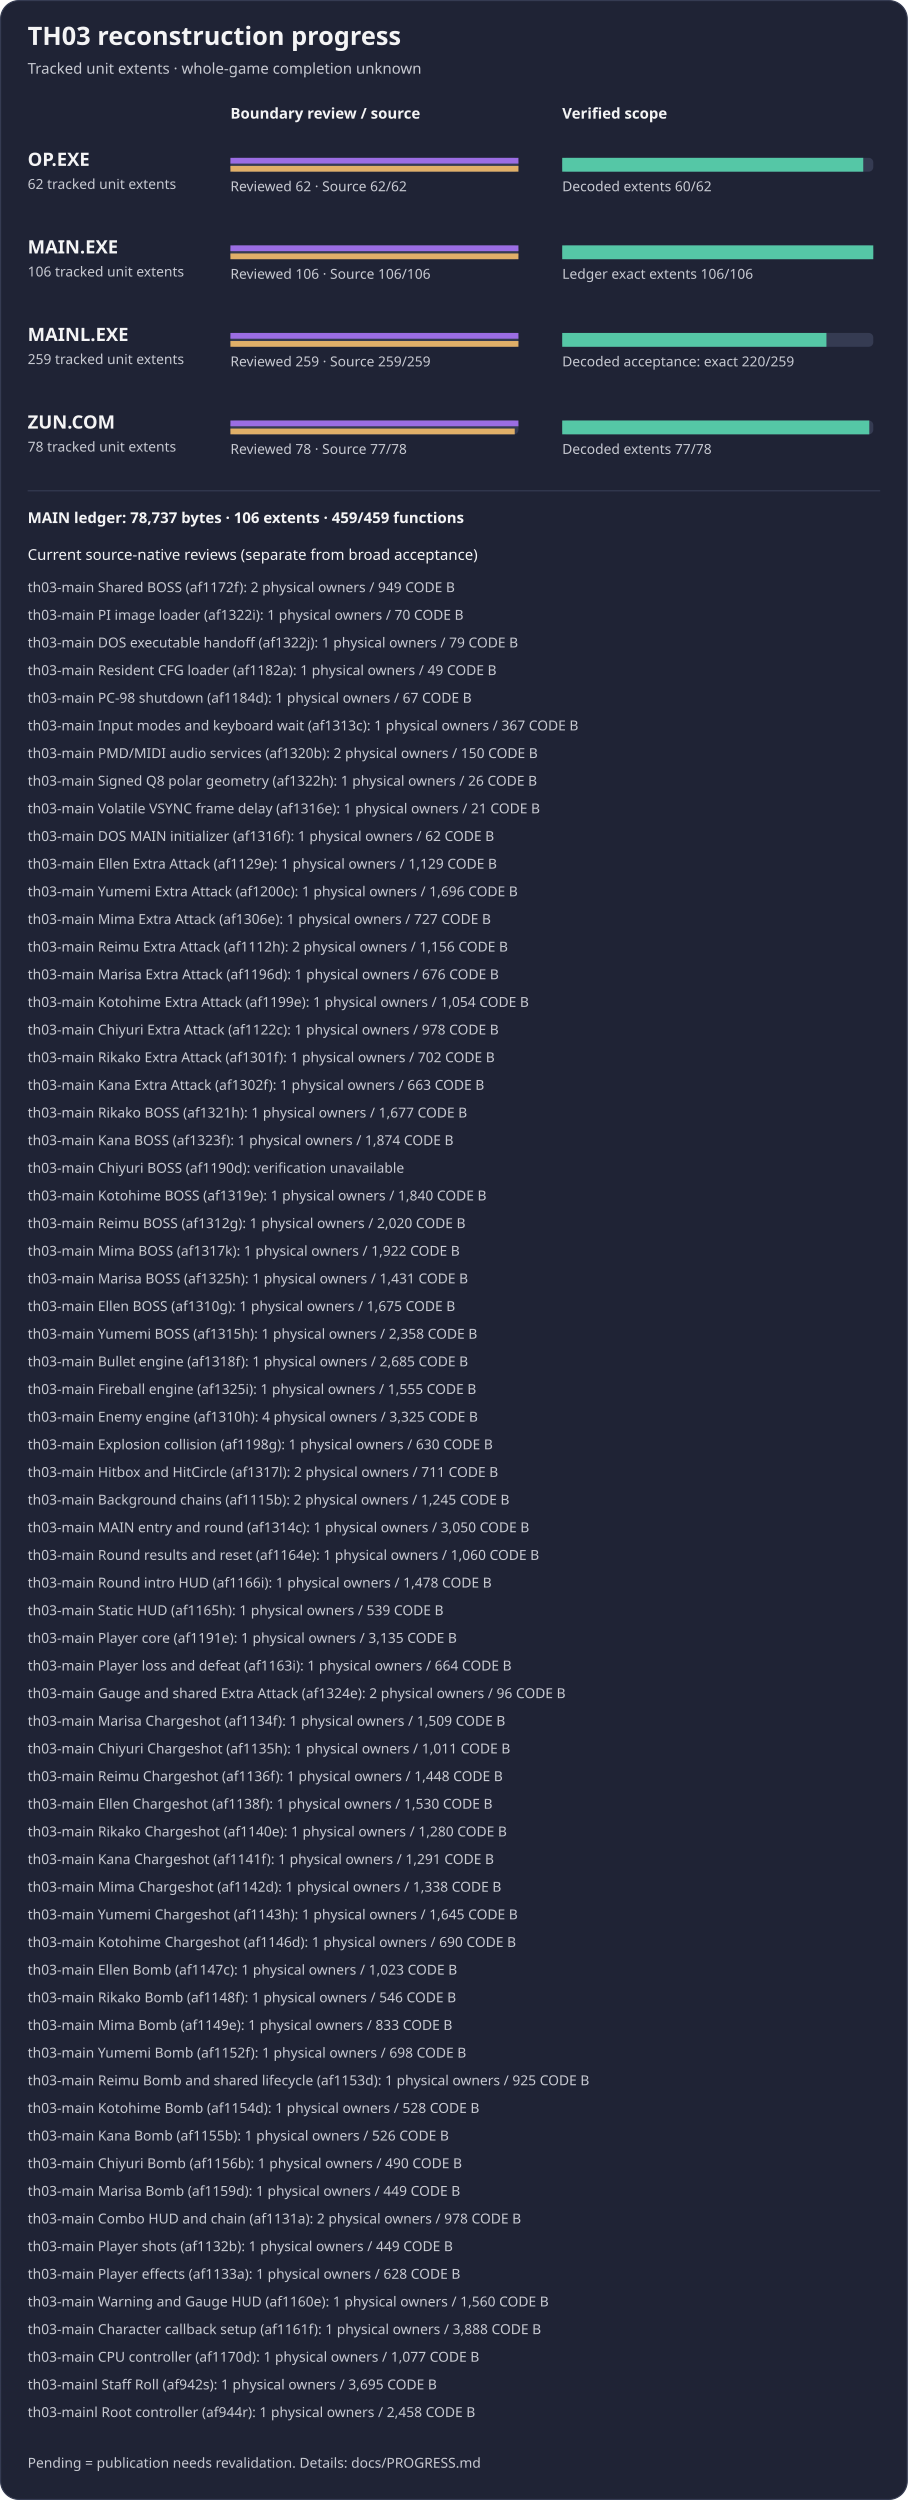
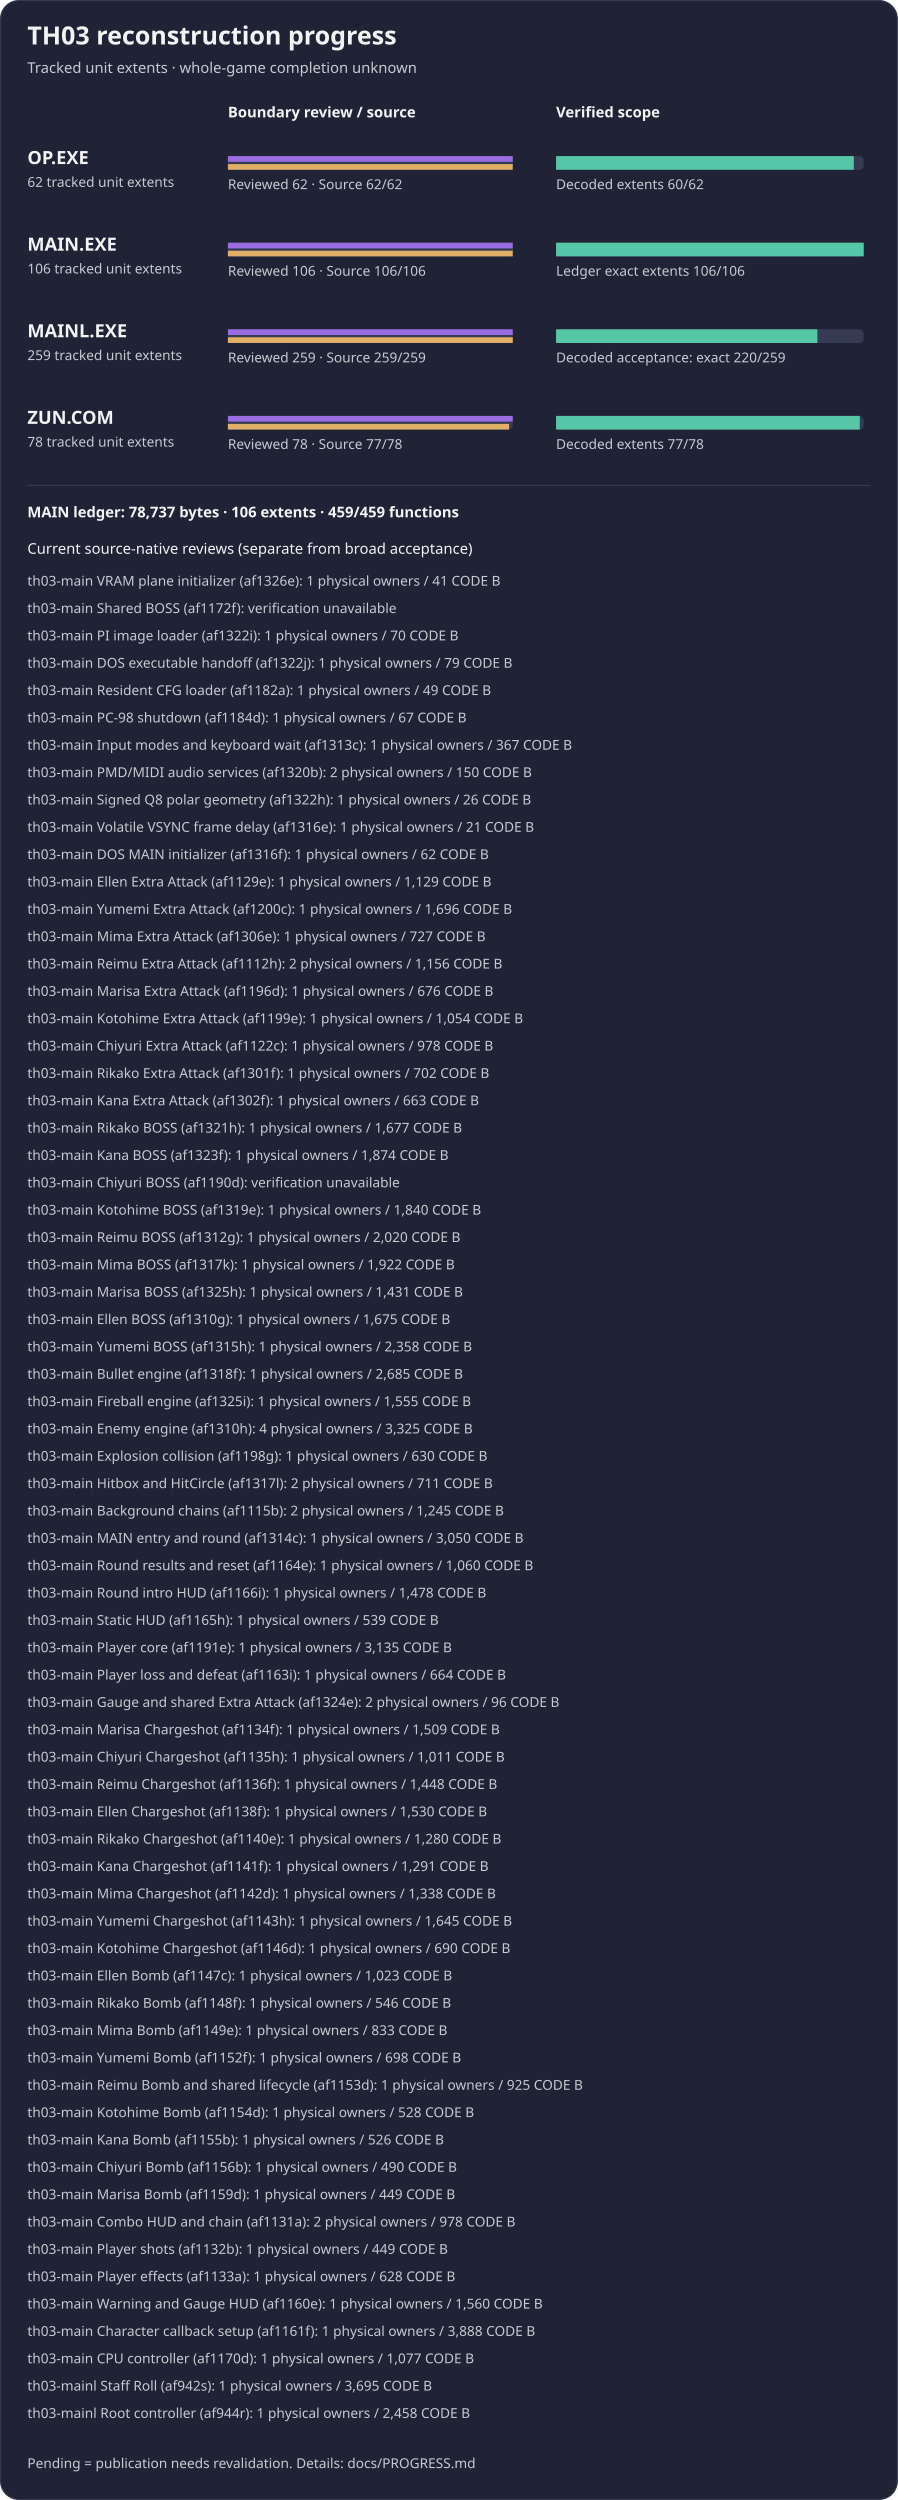
- <svg xmlns="http://www.w3.org/2000/svg" width="788" height="2170" viewBox="0 0 788 2170" role="img" aria-label="TH03 reviewed subset reconstruction progress">
-   <rect x="0.5" y="0.5" width="787" height="2169" rx="16" fill="#1f2335" stroke="#353b52" />
+ <svg xmlns="http://www.w3.org/2000/svg" width="788" height="2194" viewBox="0 0 788 2194" role="img" aria-label="TH03 reviewed subset reconstruction progress">
+   <rect x="0.5" y="0.5" width="787" height="2193" rx="16" fill="#1f2335" stroke="#353b52" />
  <text x="24" y="39" fill="#f4f4f5" font-family="sans-serif" font-size="22" font-weight="600">TH03 reconstruction progress</text>
  <text x="24" y="64" fill="#c8cad2" font-family="sans-serif" font-size="13">Tracked unit extents · whole-game completion unknown</text>
  <text x="200" y="103" fill="#f4f4f5" font-family="sans-serif" font-size="13" font-weight="600">Boundary review / source</text>
  <text x="488" y="103" fill="#f4f4f5" font-family="sans-serif" font-size="13" font-weight="600">Verified scope</text>
  <g aria-label="OP.EXE bars count tracked unit extents, not functions; source-present is not exact">
    <text x="24" y="144" fill="#f4f4f5" font-family="sans-serif" font-size="16" font-weight="600">OP.EXE</text>
    <text x="24" y="164" fill="#c8cad2" font-family="sans-serif" font-size="12">62 tracked unit extents</text>
    <rect x="200" y="137" width="250" height="12" rx="4" fill="#353b52" />
    <rect x="488" y="137" width="270" height="12" rx="4" fill="#353b52" />
    <rect x="200" y="137" width="250.00" height="5" fill="#9b6de3" />
    <rect x="200" y="144" width="250.00" height="5" fill="#e0af68" />
    <rect x="488" y="137" width="261.29" height="12" fill="#55c7a6" />
    <text x="200" y="166" fill="#c8cad2" font-family="sans-serif" font-size="12">Reviewed 62 · Source 62/62</text>
    <text x="488" y="166" fill="#c8cad2" font-family="sans-serif" font-size="12">Decoded extents 60/62</text>
  </g>
  <g aria-label="MAIN.EXE bars count tracked unit extents, not functions; source-present is not exact">
    <text x="24" y="220" fill="#f4f4f5" font-family="sans-serif" font-size="16" font-weight="600">MAIN.EXE</text>
    <text x="24" y="240" fill="#c8cad2" font-family="sans-serif" font-size="12">106 tracked unit extents</text>
    <rect x="200" y="213" width="250" height="12" rx="4" fill="#353b52" />
    <rect x="488" y="213" width="270" height="12" rx="4" fill="#353b52" />
    <rect x="200" y="213" width="250.00" height="5" fill="#9b6de3" />
    <rect x="200" y="220" width="250.00" height="5" fill="#e0af68" />
    <rect x="488" y="213" width="270.00" height="12" fill="#55c7a6" />
    <text x="200" y="242" fill="#c8cad2" font-family="sans-serif" font-size="12">Reviewed 106 · Source 106/106</text>
    <text x="488" y="242" fill="#c8cad2" font-family="sans-serif" font-size="12">Ledger exact extents 106/106</text>
  </g>
  <g aria-label="MAINL bars count tracked unit extents, not functions; source-present is not exact">
    <text x="24" y="296" fill="#f4f4f5" font-family="sans-serif" font-size="16" font-weight="600">MAINL.EXE</text>
    <text x="24" y="316" fill="#c8cad2" font-family="sans-serif" font-size="12">259 tracked unit extents</text>
    <rect x="200" y="289" width="250" height="12" rx="4" fill="#353b52" />
    <rect x="488" y="289" width="270" height="12" rx="4" fill="#353b52" />
    <rect x="200" y="289" width="250.00" height="5" fill="#9b6de3" />
    <rect x="200" y="296" width="250.00" height="5" fill="#e0af68" />
    <rect x="488" y="289" width="229.34" height="12" fill="#55c7a6" />
    <text x="200" y="318" fill="#c8cad2" font-family="sans-serif" font-size="12">Reviewed 259 · Source 259/259</text>
    <text x="488" y="318" fill="#c8cad2" font-family="sans-serif" font-size="12">Decoded acceptance: exact 220/259</text>
  </g>
  <g aria-label="ZUN.COM bars count tracked unit extents, not functions; source-present is not exact">
    <text x="24" y="372" fill="#f4f4f5" font-family="sans-serif" font-size="16" font-weight="600">ZUN.COM</text>
    <text x="24" y="392" fill="#c8cad2" font-family="sans-serif" font-size="12">78 tracked unit extents</text>
    <rect x="200" y="365" width="250" height="12" rx="4" fill="#353b52" />
    <rect x="488" y="365" width="270" height="12" rx="4" fill="#353b52" />
    <rect x="200" y="365" width="250.00" height="5" fill="#9b6de3" />
    <rect x="200" y="372" width="246.79" height="5" fill="#e0af68" />
    <rect x="488" y="365" width="266.54" height="12" fill="#55c7a6" />
    <text x="200" y="394" fill="#c8cad2" font-family="sans-serif" font-size="12">Reviewed 78 · Source 77/78</text>
    <text x="488" y="394" fill="#c8cad2" font-family="sans-serif" font-size="12">Decoded extents 77/78</text>
  </g>
  <path d="M24 426 H764" stroke="#353b52" />
  <text x="24" y="454" fill="#f4f4f5" font-family="sans-serif" font-size="13" font-weight="600">MAIN ledger: 78,737 bytes · 106 extents · 459/459 functions</text>
  <text x="24" y="486" fill="#f4f4f5" font-family="sans-serif" font-size="13">Current source-native reviews (separate from broad acceptance)</text>
-   <text x="24" y="514" fill="#c8cad2" font-family="sans-serif" font-size="12">th03-main Shared BOSS (af1172f): 2 physical owners / 949 CODE B</text>
-   <text x="24" y="538" fill="#c8cad2" font-family="sans-serif" font-size="12">th03-main PI image loader (af1322i): 1 physical owners / 70 CODE B</text>
-   <text x="24" y="562" fill="#c8cad2" font-family="sans-serif" font-size="12">th03-main DOS executable handoff (af1322j): 1 physical owners / 79 CODE B</text>
-   <text x="24" y="586" fill="#c8cad2" font-family="sans-serif" font-size="12">th03-main Resident CFG loader (af1182a): 1 physical owners / 49 CODE B</text>
-   <text x="24" y="610" fill="#c8cad2" font-family="sans-serif" font-size="12">th03-main PC-98 shutdown (af1184d): 1 physical owners / 67 CODE B</text>
-   <text x="24" y="634" fill="#c8cad2" font-family="sans-serif" font-size="12">th03-main Input modes and keyboard wait (af1313c): 1 physical owners / 367 CODE B</text>
-   <text x="24" y="658" fill="#c8cad2" font-family="sans-serif" font-size="12">th03-main PMD/MIDI audio services (af1320b): 2 physical owners / 150 CODE B</text>
-   <text x="24" y="682" fill="#c8cad2" font-family="sans-serif" font-size="12">th03-main Signed Q8 polar geometry (af1322h): 1 physical owners / 26 CODE B</text>
-   <text x="24" y="706" fill="#c8cad2" font-family="sans-serif" font-size="12">th03-main Volatile VSYNC frame delay (af1316e): 1 physical owners / 21 CODE B</text>
-   <text x="24" y="730" fill="#c8cad2" font-family="sans-serif" font-size="12">th03-main DOS MAIN initializer (af1316f): 1 physical owners / 62 CODE B</text>
-   <text x="24" y="754" fill="#c8cad2" font-family="sans-serif" font-size="12">th03-main Ellen Extra Attack (af1129e): 1 physical owners / 1,129 CODE B</text>
-   <text x="24" y="778" fill="#c8cad2" font-family="sans-serif" font-size="12">th03-main Yumemi Extra Attack (af1200c): 1 physical owners / 1,696 CODE B</text>
-   <text x="24" y="802" fill="#c8cad2" font-family="sans-serif" font-size="12">th03-main Mima Extra Attack (af1306e): 1 physical owners / 727 CODE B</text>
-   <text x="24" y="826" fill="#c8cad2" font-family="sans-serif" font-size="12">th03-main Reimu Extra Attack (af1112h): 2 physical owners / 1,156 CODE B</text>
-   <text x="24" y="850" fill="#c8cad2" font-family="sans-serif" font-size="12">th03-main Marisa Extra Attack (af1196d): 1 physical owners / 676 CODE B</text>
-   <text x="24" y="874" fill="#c8cad2" font-family="sans-serif" font-size="12">th03-main Kotohime Extra Attack (af1199e): 1 physical owners / 1,054 CODE B</text>
-   <text x="24" y="898" fill="#c8cad2" font-family="sans-serif" font-size="12">th03-main Chiyuri Extra Attack (af1122c): 1 physical owners / 978 CODE B</text>
-   <text x="24" y="922" fill="#c8cad2" font-family="sans-serif" font-size="12">th03-main Rikako Extra Attack (af1301f): 1 physical owners / 702 CODE B</text>
-   <text x="24" y="946" fill="#c8cad2" font-family="sans-serif" font-size="12">th03-main Kana Extra Attack (af1302f): 1 physical owners / 663 CODE B</text>
-   <text x="24" y="970" fill="#c8cad2" font-family="sans-serif" font-size="12">th03-main Rikako BOSS (af1321h): 1 physical owners / 1,677 CODE B</text>
-   <text x="24" y="994" fill="#c8cad2" font-family="sans-serif" font-size="12">th03-main Kana BOSS (af1323f): 1 physical owners / 1,874 CODE B</text>
-   <text x="24" y="1018" fill="#c8cad2" font-family="sans-serif" font-size="12">th03-main Chiyuri BOSS (af1190d): verification unavailable</text>
-   <text x="24" y="1042" fill="#c8cad2" font-family="sans-serif" font-size="12">th03-main Kotohime BOSS (af1319e): 1 physical owners / 1,840 CODE B</text>
-   <text x="24" y="1066" fill="#c8cad2" font-family="sans-serif" font-size="12">th03-main Reimu BOSS (af1312g): 1 physical owners / 2,020 CODE B</text>
-   <text x="24" y="1090" fill="#c8cad2" font-family="sans-serif" font-size="12">th03-main Mima BOSS (af1317k): 1 physical owners / 1,922 CODE B</text>
-   <text x="24" y="1114" fill="#c8cad2" font-family="sans-serif" font-size="12">th03-main Marisa BOSS (af1325h): 1 physical owners / 1,431 CODE B</text>
-   <text x="24" y="1138" fill="#c8cad2" font-family="sans-serif" font-size="12">th03-main Ellen BOSS (af1310g): 1 physical owners / 1,675 CODE B</text>
-   <text x="24" y="1162" fill="#c8cad2" font-family="sans-serif" font-size="12">th03-main Yumemi BOSS (af1315h): 1 physical owners / 2,358 CODE B</text>
-   <text x="24" y="1186" fill="#c8cad2" font-family="sans-serif" font-size="12">th03-main Bullet engine (af1318f): 1 physical owners / 2,685 CODE B</text>
-   <text x="24" y="1210" fill="#c8cad2" font-family="sans-serif" font-size="12">th03-main Fireball engine (af1325i): 1 physical owners / 1,555 CODE B</text>
-   <text x="24" y="1234" fill="#c8cad2" font-family="sans-serif" font-size="12">th03-main Enemy engine (af1310h): 4 physical owners / 3,325 CODE B</text>
-   <text x="24" y="1258" fill="#c8cad2" font-family="sans-serif" font-size="12">th03-main Explosion collision (af1198g): 1 physical owners / 630 CODE B</text>
-   <text x="24" y="1282" fill="#c8cad2" font-family="sans-serif" font-size="12">th03-main Hitbox and HitCircle (af1317l): 2 physical owners / 711 CODE B</text>
-   <text x="24" y="1306" fill="#c8cad2" font-family="sans-serif" font-size="12">th03-main Background chains (af1115b): 2 physical owners / 1,245 CODE B</text>
-   <text x="24" y="1330" fill="#c8cad2" font-family="sans-serif" font-size="12">th03-main MAIN entry and round (af1314c): 1 physical owners / 3,050 CODE B</text>
-   <text x="24" y="1354" fill="#c8cad2" font-family="sans-serif" font-size="12">th03-main Round results and reset (af1164e): 1 physical owners / 1,060 CODE B</text>
-   <text x="24" y="1378" fill="#c8cad2" font-family="sans-serif" font-size="12">th03-main Round intro HUD (af1166i): 1 physical owners / 1,478 CODE B</text>
-   <text x="24" y="1402" fill="#c8cad2" font-family="sans-serif" font-size="12">th03-main Static HUD (af1165h): 1 physical owners / 539 CODE B</text>
-   <text x="24" y="1426" fill="#c8cad2" font-family="sans-serif" font-size="12">th03-main Player core (af1191e): 1 physical owners / 3,135 CODE B</text>
-   <text x="24" y="1450" fill="#c8cad2" font-family="sans-serif" font-size="12">th03-main Player loss and defeat (af1163i): 1 physical owners / 664 CODE B</text>
-   <text x="24" y="1474" fill="#c8cad2" font-family="sans-serif" font-size="12">th03-main Gauge and shared Extra Attack (af1324e): 2 physical owners / 96 CODE B</text>
-   <text x="24" y="1498" fill="#c8cad2" font-family="sans-serif" font-size="12">th03-main Marisa Chargeshot (af1134f): 1 physical owners / 1,509 CODE B</text>
-   <text x="24" y="1522" fill="#c8cad2" font-family="sans-serif" font-size="12">th03-main Chiyuri Chargeshot (af1135h): 1 physical owners / 1,011 CODE B</text>
-   <text x="24" y="1546" fill="#c8cad2" font-family="sans-serif" font-size="12">th03-main Reimu Chargeshot (af1136f): 1 physical owners / 1,448 CODE B</text>
-   <text x="24" y="1570" fill="#c8cad2" font-family="sans-serif" font-size="12">th03-main Ellen Chargeshot (af1138f): 1 physical owners / 1,530 CODE B</text>
-   <text x="24" y="1594" fill="#c8cad2" font-family="sans-serif" font-size="12">th03-main Rikako Chargeshot (af1140e): 1 physical owners / 1,280 CODE B</text>
-   <text x="24" y="1618" fill="#c8cad2" font-family="sans-serif" font-size="12">th03-main Kana Chargeshot (af1141f): 1 physical owners / 1,291 CODE B</text>
-   <text x="24" y="1642" fill="#c8cad2" font-family="sans-serif" font-size="12">th03-main Mima Chargeshot (af1142d): 1 physical owners / 1,338 CODE B</text>
-   <text x="24" y="1666" fill="#c8cad2" font-family="sans-serif" font-size="12">th03-main Yumemi Chargeshot (af1143h): 1 physical owners / 1,645 CODE B</text>
-   <text x="24" y="1690" fill="#c8cad2" font-family="sans-serif" font-size="12">th03-main Kotohime Chargeshot (af1146d): 1 physical owners / 690 CODE B</text>
-   <text x="24" y="1714" fill="#c8cad2" font-family="sans-serif" font-size="12">th03-main Ellen Bomb (af1147c): 1 physical owners / 1,023 CODE B</text>
-   <text x="24" y="1738" fill="#c8cad2" font-family="sans-serif" font-size="12">th03-main Rikako Bomb (af1148f): 1 physical owners / 546 CODE B</text>
-   <text x="24" y="1762" fill="#c8cad2" font-family="sans-serif" font-size="12">th03-main Mima Bomb (af1149e): 1 physical owners / 833 CODE B</text>
-   <text x="24" y="1786" fill="#c8cad2" font-family="sans-serif" font-size="12">th03-main Yumemi Bomb (af1152f): 1 physical owners / 698 CODE B</text>
-   <text x="24" y="1810" fill="#c8cad2" font-family="sans-serif" font-size="12">th03-main Reimu Bomb and shared lifecycle (af1153d): 1 physical owners / 925 CODE B</text>
-   <text x="24" y="1834" fill="#c8cad2" font-family="sans-serif" font-size="12">th03-main Kotohime Bomb (af1154d): 1 physical owners / 528 CODE B</text>
-   <text x="24" y="1858" fill="#c8cad2" font-family="sans-serif" font-size="12">th03-main Kana Bomb (af1155b): 1 physical owners / 526 CODE B</text>
-   <text x="24" y="1882" fill="#c8cad2" font-family="sans-serif" font-size="12">th03-main Chiyuri Bomb (af1156b): 1 physical owners / 490 CODE B</text>
-   <text x="24" y="1906" fill="#c8cad2" font-family="sans-serif" font-size="12">th03-main Marisa Bomb (af1159d): 1 physical owners / 449 CODE B</text>
-   <text x="24" y="1930" fill="#c8cad2" font-family="sans-serif" font-size="12">th03-main Combo HUD and chain (af1131a): 2 physical owners / 978 CODE B</text>
-   <text x="24" y="1954" fill="#c8cad2" font-family="sans-serif" font-size="12">th03-main Player shots (af1132b): 1 physical owners / 449 CODE B</text>
-   <text x="24" y="1978" fill="#c8cad2" font-family="sans-serif" font-size="12">th03-main Player effects (af1133a): 1 physical owners / 628 CODE B</text>
-   <text x="24" y="2002" fill="#c8cad2" font-family="sans-serif" font-size="12">th03-main Warning and Gauge HUD (af1160e): 1 physical owners / 1,560 CODE B</text>
-   <text x="24" y="2026" fill="#c8cad2" font-family="sans-serif" font-size="12">th03-main Character callback setup (af1161f): 1 physical owners / 3,888 CODE B</text>
-   <text x="24" y="2050" fill="#c8cad2" font-family="sans-serif" font-size="12">th03-main CPU controller (af1170d): 1 physical owners / 1,077 CODE B</text>
-   <text x="24" y="2074" fill="#c8cad2" font-family="sans-serif" font-size="12">th03-mainl Staff Roll (af942s): 1 physical owners / 3,695 CODE B</text>
-   <text x="24" y="2098" fill="#c8cad2" font-family="sans-serif" font-size="12">th03-mainl Root controller (af944r): 1 physical owners / 2,458 CODE B</text>
-   <text x="24" y="2142" fill="#c8cad2" font-family="sans-serif" font-size="12">Pending = publication needs revalidation. Details: docs/PROGRESS.md</text>
+   <text x="24" y="514" fill="#c8cad2" font-family="sans-serif" font-size="12">th03-main VRAM plane initializer (af1326e): 1 physical owners / 41 CODE B</text>
+   <text x="24" y="538" fill="#c8cad2" font-family="sans-serif" font-size="12">th03-main Shared BOSS (af1172f): verification unavailable</text>
+   <text x="24" y="562" fill="#c8cad2" font-family="sans-serif" font-size="12">th03-main PI image loader (af1322i): 1 physical owners / 70 CODE B</text>
+   <text x="24" y="586" fill="#c8cad2" font-family="sans-serif" font-size="12">th03-main DOS executable handoff (af1322j): 1 physical owners / 79 CODE B</text>
+   <text x="24" y="610" fill="#c8cad2" font-family="sans-serif" font-size="12">th03-main Resident CFG loader (af1182a): 1 physical owners / 49 CODE B</text>
+   <text x="24" y="634" fill="#c8cad2" font-family="sans-serif" font-size="12">th03-main PC-98 shutdown (af1184d): 1 physical owners / 67 CODE B</text>
+   <text x="24" y="658" fill="#c8cad2" font-family="sans-serif" font-size="12">th03-main Input modes and keyboard wait (af1313c): 1 physical owners / 367 CODE B</text>
+   <text x="24" y="682" fill="#c8cad2" font-family="sans-serif" font-size="12">th03-main PMD/MIDI audio services (af1320b): 2 physical owners / 150 CODE B</text>
+   <text x="24" y="706" fill="#c8cad2" font-family="sans-serif" font-size="12">th03-main Signed Q8 polar geometry (af1322h): 1 physical owners / 26 CODE B</text>
+   <text x="24" y="730" fill="#c8cad2" font-family="sans-serif" font-size="12">th03-main Volatile VSYNC frame delay (af1316e): 1 physical owners / 21 CODE B</text>
+   <text x="24" y="754" fill="#c8cad2" font-family="sans-serif" font-size="12">th03-main DOS MAIN initializer (af1316f): 1 physical owners / 62 CODE B</text>
+   <text x="24" y="778" fill="#c8cad2" font-family="sans-serif" font-size="12">th03-main Ellen Extra Attack (af1129e): 1 physical owners / 1,129 CODE B</text>
+   <text x="24" y="802" fill="#c8cad2" font-family="sans-serif" font-size="12">th03-main Yumemi Extra Attack (af1200c): 1 physical owners / 1,696 CODE B</text>
+   <text x="24" y="826" fill="#c8cad2" font-family="sans-serif" font-size="12">th03-main Mima Extra Attack (af1306e): 1 physical owners / 727 CODE B</text>
+   <text x="24" y="850" fill="#c8cad2" font-family="sans-serif" font-size="12">th03-main Reimu Extra Attack (af1112h): 2 physical owners / 1,156 CODE B</text>
+   <text x="24" y="874" fill="#c8cad2" font-family="sans-serif" font-size="12">th03-main Marisa Extra Attack (af1196d): 1 physical owners / 676 CODE B</text>
+   <text x="24" y="898" fill="#c8cad2" font-family="sans-serif" font-size="12">th03-main Kotohime Extra Attack (af1199e): 1 physical owners / 1,054 CODE B</text>
+   <text x="24" y="922" fill="#c8cad2" font-family="sans-serif" font-size="12">th03-main Chiyuri Extra Attack (af1122c): 1 physical owners / 978 CODE B</text>
+   <text x="24" y="946" fill="#c8cad2" font-family="sans-serif" font-size="12">th03-main Rikako Extra Attack (af1301f): 1 physical owners / 702 CODE B</text>
+   <text x="24" y="970" fill="#c8cad2" font-family="sans-serif" font-size="12">th03-main Kana Extra Attack (af1302f): 1 physical owners / 663 CODE B</text>
+   <text x="24" y="994" fill="#c8cad2" font-family="sans-serif" font-size="12">th03-main Rikako BOSS (af1321h): 1 physical owners / 1,677 CODE B</text>
+   <text x="24" y="1018" fill="#c8cad2" font-family="sans-serif" font-size="12">th03-main Kana BOSS (af1323f): 1 physical owners / 1,874 CODE B</text>
+   <text x="24" y="1042" fill="#c8cad2" font-family="sans-serif" font-size="12">th03-main Chiyuri BOSS (af1190d): verification unavailable</text>
+   <text x="24" y="1066" fill="#c8cad2" font-family="sans-serif" font-size="12">th03-main Kotohime BOSS (af1319e): 1 physical owners / 1,840 CODE B</text>
+   <text x="24" y="1090" fill="#c8cad2" font-family="sans-serif" font-size="12">th03-main Reimu BOSS (af1312g): 1 physical owners / 2,020 CODE B</text>
+   <text x="24" y="1114" fill="#c8cad2" font-family="sans-serif" font-size="12">th03-main Mima BOSS (af1317k): 1 physical owners / 1,922 CODE B</text>
+   <text x="24" y="1138" fill="#c8cad2" font-family="sans-serif" font-size="12">th03-main Marisa BOSS (af1325h): 1 physical owners / 1,431 CODE B</text>
+   <text x="24" y="1162" fill="#c8cad2" font-family="sans-serif" font-size="12">th03-main Ellen BOSS (af1310g): 1 physical owners / 1,675 CODE B</text>
+   <text x="24" y="1186" fill="#c8cad2" font-family="sans-serif" font-size="12">th03-main Yumemi BOSS (af1315h): 1 physical owners / 2,358 CODE B</text>
+   <text x="24" y="1210" fill="#c8cad2" font-family="sans-serif" font-size="12">th03-main Bullet engine (af1318f): 1 physical owners / 2,685 CODE B</text>
+   <text x="24" y="1234" fill="#c8cad2" font-family="sans-serif" font-size="12">th03-main Fireball engine (af1325i): 1 physical owners / 1,555 CODE B</text>
+   <text x="24" y="1258" fill="#c8cad2" font-family="sans-serif" font-size="12">th03-main Enemy engine (af1310h): 4 physical owners / 3,325 CODE B</text>
+   <text x="24" y="1282" fill="#c8cad2" font-family="sans-serif" font-size="12">th03-main Explosion collision (af1198g): 1 physical owners / 630 CODE B</text>
+   <text x="24" y="1306" fill="#c8cad2" font-family="sans-serif" font-size="12">th03-main Hitbox and HitCircle (af1317l): 2 physical owners / 711 CODE B</text>
+   <text x="24" y="1330" fill="#c8cad2" font-family="sans-serif" font-size="12">th03-main Background chains (af1115b): 2 physical owners / 1,245 CODE B</text>
+   <text x="24" y="1354" fill="#c8cad2" font-family="sans-serif" font-size="12">th03-main MAIN entry and round (af1314c): 1 physical owners / 3,050 CODE B</text>
+   <text x="24" y="1378" fill="#c8cad2" font-family="sans-serif" font-size="12">th03-main Round results and reset (af1164e): 1 physical owners / 1,060 CODE B</text>
+   <text x="24" y="1402" fill="#c8cad2" font-family="sans-serif" font-size="12">th03-main Round intro HUD (af1166i): 1 physical owners / 1,478 CODE B</text>
+   <text x="24" y="1426" fill="#c8cad2" font-family="sans-serif" font-size="12">th03-main Static HUD (af1165h): 1 physical owners / 539 CODE B</text>
+   <text x="24" y="1450" fill="#c8cad2" font-family="sans-serif" font-size="12">th03-main Player core (af1191e): 1 physical owners / 3,135 CODE B</text>
+   <text x="24" y="1474" fill="#c8cad2" font-family="sans-serif" font-size="12">th03-main Player loss and defeat (af1163i): 1 physical owners / 664 CODE B</text>
+   <text x="24" y="1498" fill="#c8cad2" font-family="sans-serif" font-size="12">th03-main Gauge and shared Extra Attack (af1324e): 2 physical owners / 96 CODE B</text>
+   <text x="24" y="1522" fill="#c8cad2" font-family="sans-serif" font-size="12">th03-main Marisa Chargeshot (af1134f): 1 physical owners / 1,509 CODE B</text>
+   <text x="24" y="1546" fill="#c8cad2" font-family="sans-serif" font-size="12">th03-main Chiyuri Chargeshot (af1135h): 1 physical owners / 1,011 CODE B</text>
+   <text x="24" y="1570" fill="#c8cad2" font-family="sans-serif" font-size="12">th03-main Reimu Chargeshot (af1136f): 1 physical owners / 1,448 CODE B</text>
+   <text x="24" y="1594" fill="#c8cad2" font-family="sans-serif" font-size="12">th03-main Ellen Chargeshot (af1138f): 1 physical owners / 1,530 CODE B</text>
+   <text x="24" y="1618" fill="#c8cad2" font-family="sans-serif" font-size="12">th03-main Rikako Chargeshot (af1140e): 1 physical owners / 1,280 CODE B</text>
+   <text x="24" y="1642" fill="#c8cad2" font-family="sans-serif" font-size="12">th03-main Kana Chargeshot (af1141f): 1 physical owners / 1,291 CODE B</text>
+   <text x="24" y="1666" fill="#c8cad2" font-family="sans-serif" font-size="12">th03-main Mima Chargeshot (af1142d): 1 physical owners / 1,338 CODE B</text>
+   <text x="24" y="1690" fill="#c8cad2" font-family="sans-serif" font-size="12">th03-main Yumemi Chargeshot (af1143h): 1 physical owners / 1,645 CODE B</text>
+   <text x="24" y="1714" fill="#c8cad2" font-family="sans-serif" font-size="12">th03-main Kotohime Chargeshot (af1146d): 1 physical owners / 690 CODE B</text>
+   <text x="24" y="1738" fill="#c8cad2" font-family="sans-serif" font-size="12">th03-main Ellen Bomb (af1147c): 1 physical owners / 1,023 CODE B</text>
+   <text x="24" y="1762" fill="#c8cad2" font-family="sans-serif" font-size="12">th03-main Rikako Bomb (af1148f): 1 physical owners / 546 CODE B</text>
+   <text x="24" y="1786" fill="#c8cad2" font-family="sans-serif" font-size="12">th03-main Mima Bomb (af1149e): 1 physical owners / 833 CODE B</text>
+   <text x="24" y="1810" fill="#c8cad2" font-family="sans-serif" font-size="12">th03-main Yumemi Bomb (af1152f): 1 physical owners / 698 CODE B</text>
+   <text x="24" y="1834" fill="#c8cad2" font-family="sans-serif" font-size="12">th03-main Reimu Bomb and shared lifecycle (af1153d): 1 physical owners / 925 CODE B</text>
+   <text x="24" y="1858" fill="#c8cad2" font-family="sans-serif" font-size="12">th03-main Kotohime Bomb (af1154d): 1 physical owners / 528 CODE B</text>
+   <text x="24" y="1882" fill="#c8cad2" font-family="sans-serif" font-size="12">th03-main Kana Bomb (af1155b): 1 physical owners / 526 CODE B</text>
+   <text x="24" y="1906" fill="#c8cad2" font-family="sans-serif" font-size="12">th03-main Chiyuri Bomb (af1156b): 1 physical owners / 490 CODE B</text>
+   <text x="24" y="1930" fill="#c8cad2" font-family="sans-serif" font-size="12">th03-main Marisa Bomb (af1159d): 1 physical owners / 449 CODE B</text>
+   <text x="24" y="1954" fill="#c8cad2" font-family="sans-serif" font-size="12">th03-main Combo HUD and chain (af1131a): 2 physical owners / 978 CODE B</text>
+   <text x="24" y="1978" fill="#c8cad2" font-family="sans-serif" font-size="12">th03-main Player shots (af1132b): 1 physical owners / 449 CODE B</text>
+   <text x="24" y="2002" fill="#c8cad2" font-family="sans-serif" font-size="12">th03-main Player effects (af1133a): 1 physical owners / 628 CODE B</text>
+   <text x="24" y="2026" fill="#c8cad2" font-family="sans-serif" font-size="12">th03-main Warning and Gauge HUD (af1160e): 1 physical owners / 1,560 CODE B</text>
+   <text x="24" y="2050" fill="#c8cad2" font-family="sans-serif" font-size="12">th03-main Character callback setup (af1161f): 1 physical owners / 3,888 CODE B</text>
+   <text x="24" y="2074" fill="#c8cad2" font-family="sans-serif" font-size="12">th03-main CPU controller (af1170d): 1 physical owners / 1,077 CODE B</text>
+   <text x="24" y="2098" fill="#c8cad2" font-family="sans-serif" font-size="12">th03-mainl Staff Roll (af942s): 1 physical owners / 3,695 CODE B</text>
+   <text x="24" y="2122" fill="#c8cad2" font-family="sans-serif" font-size="12">th03-mainl Root controller (af944r): 1 physical owners / 2,458 CODE B</text>
+   <text x="24" y="2166" fill="#c8cad2" font-family="sans-serif" font-size="12">Pending = publication needs revalidation. Details: docs/PROGRESS.md</text>
</svg>
